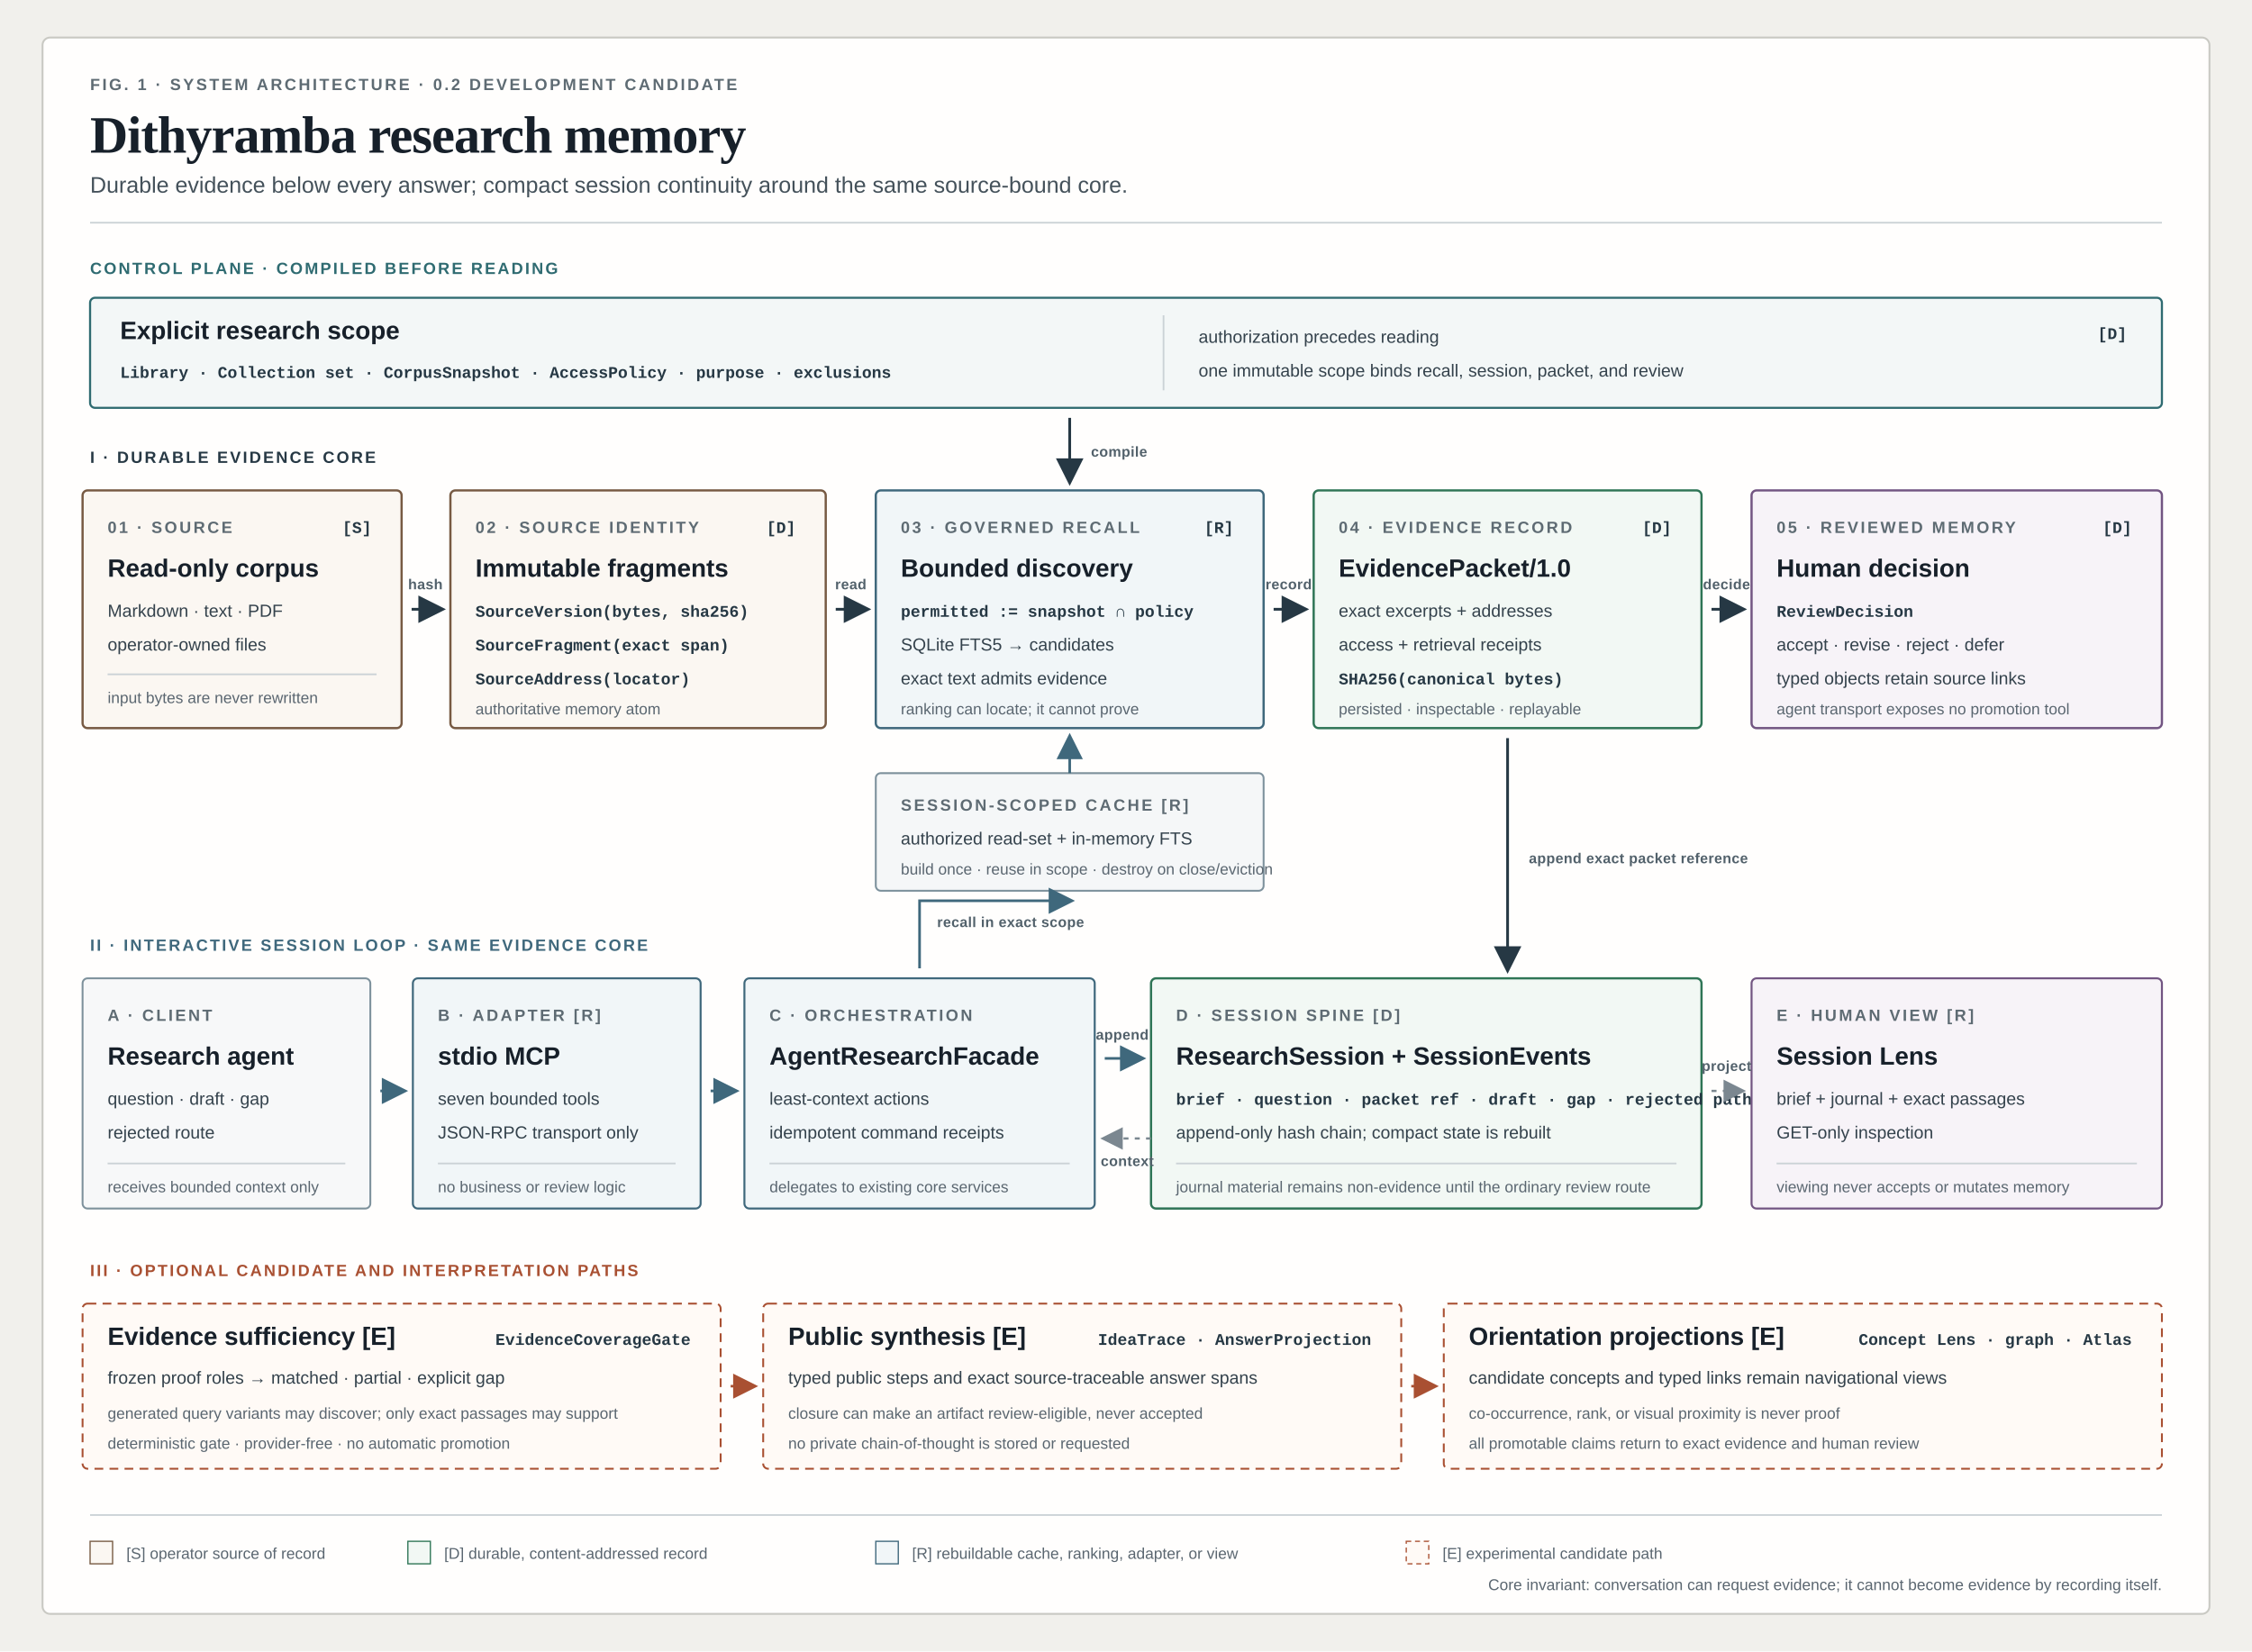
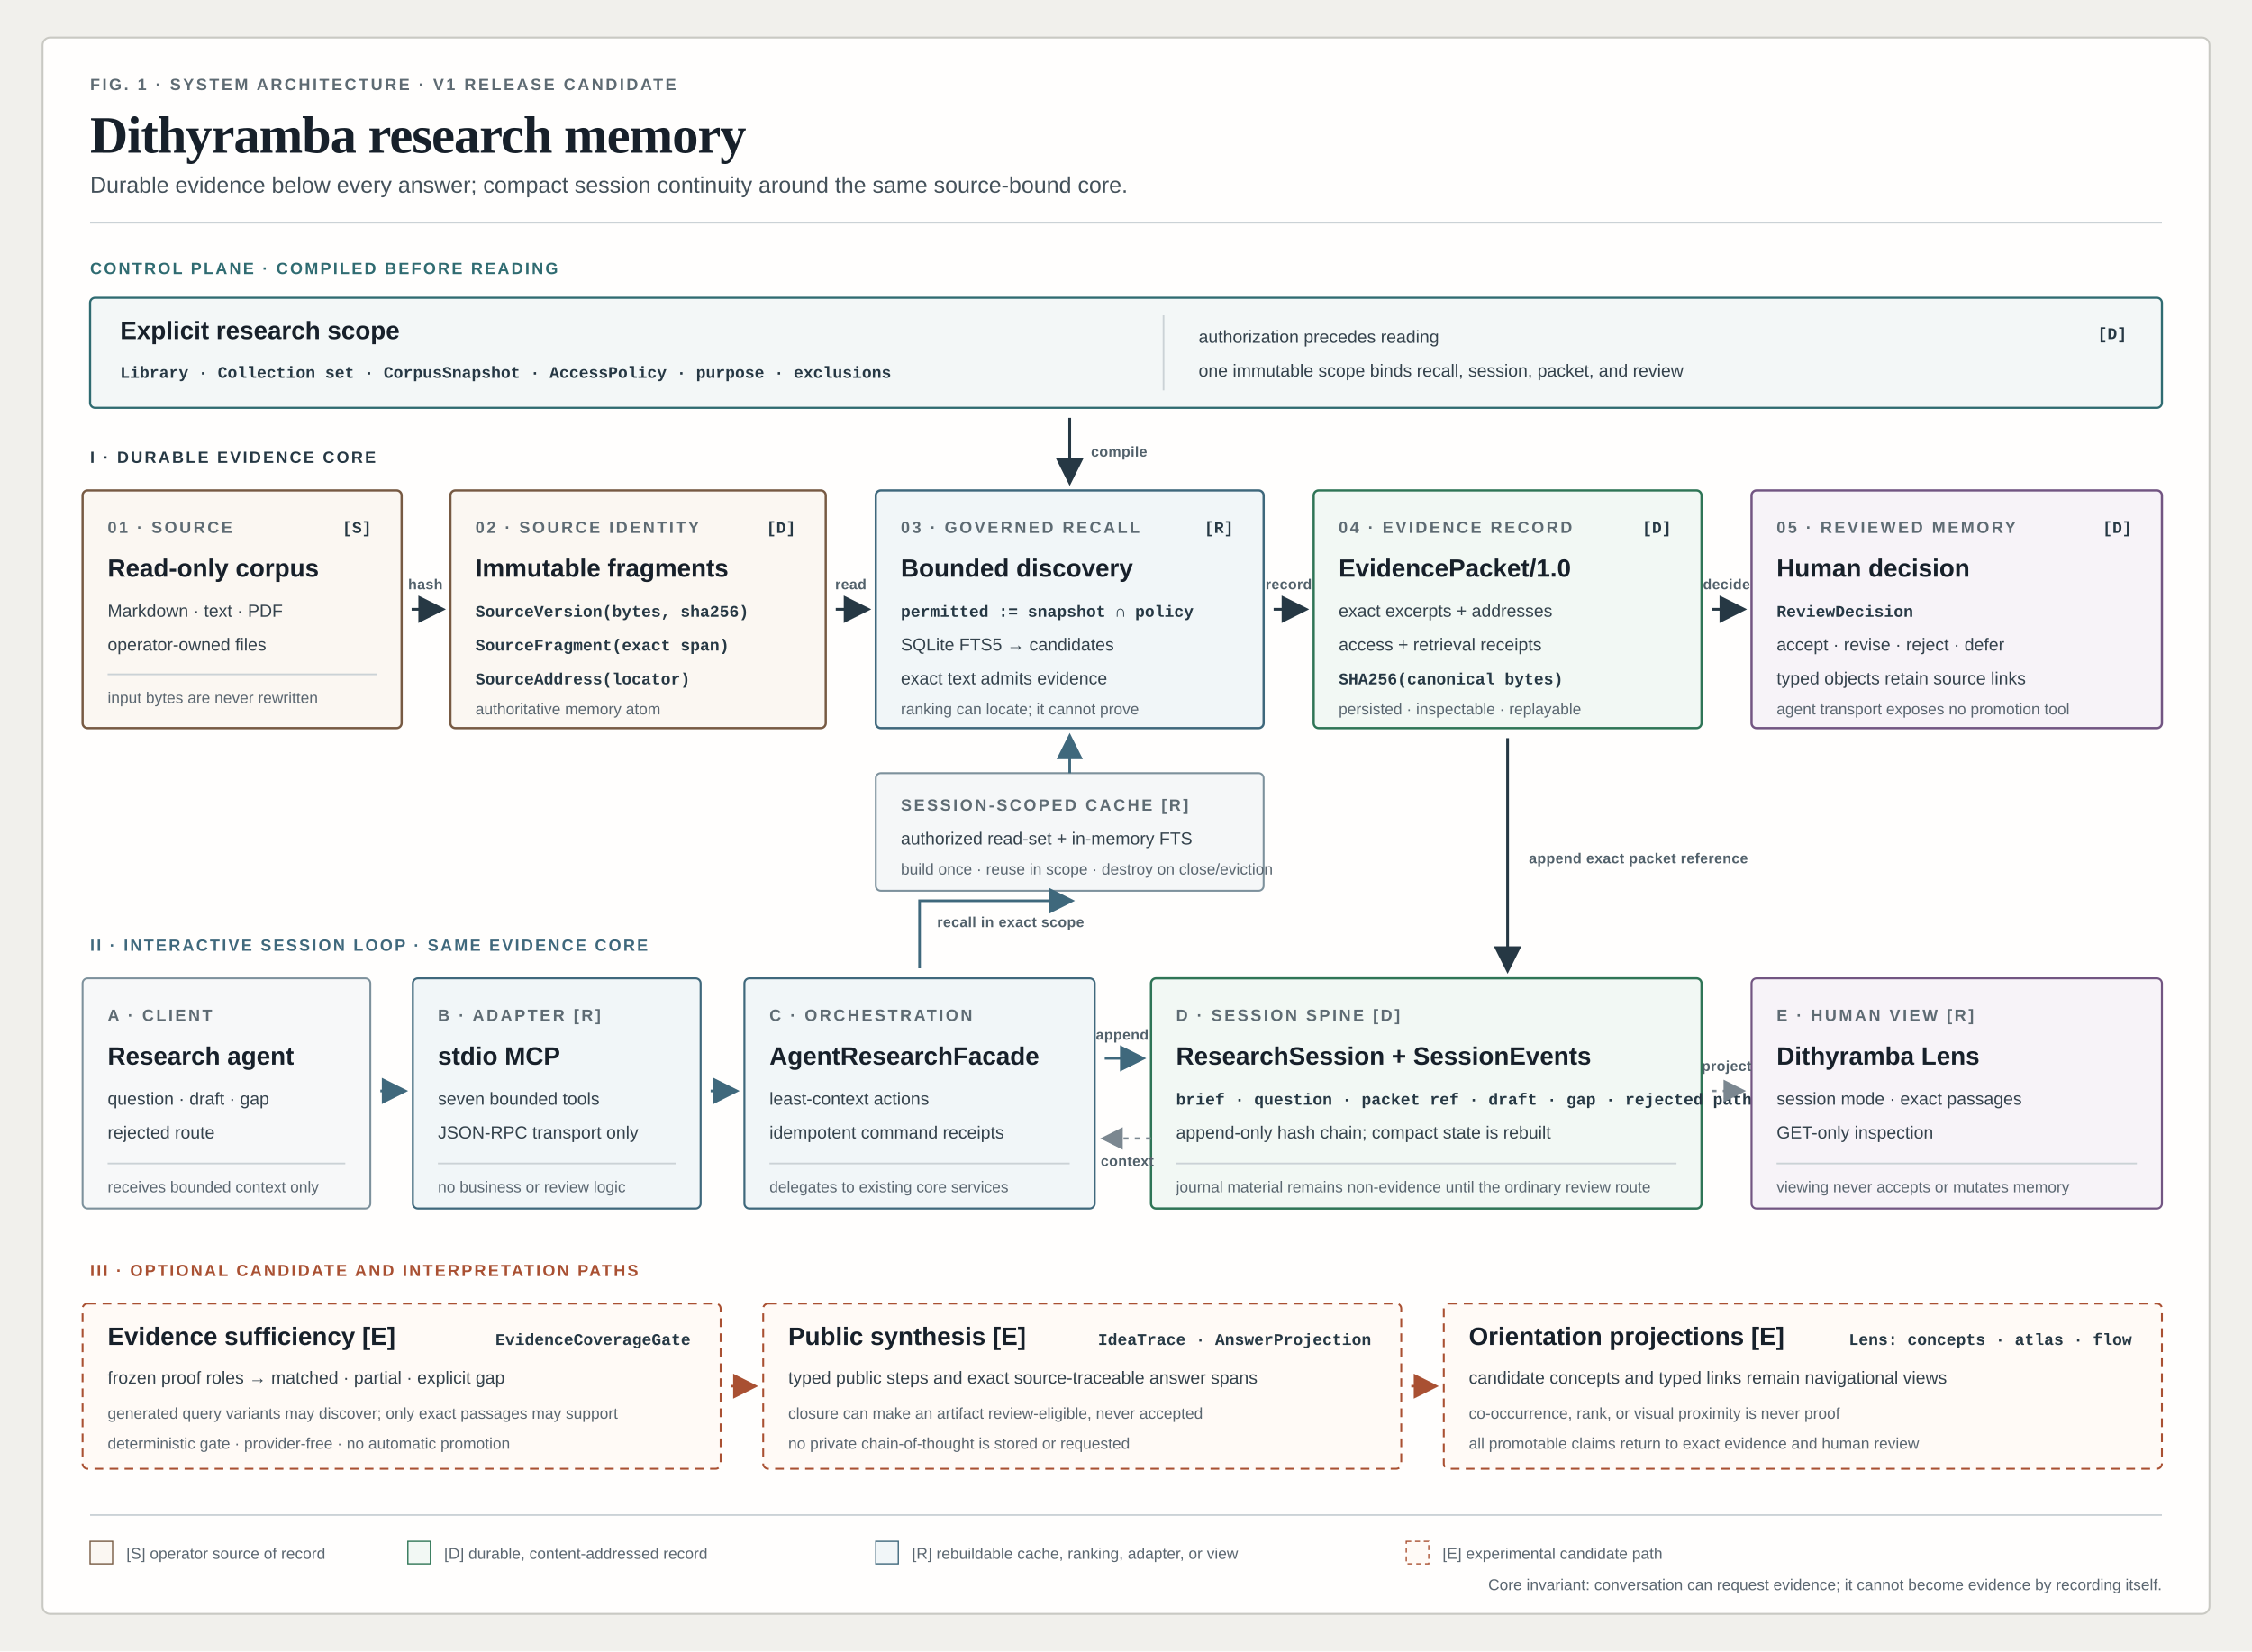
<svg xmlns="http://www.w3.org/2000/svg" width="1800" height="1320" viewBox="0 0 1800 1320" role="img" aria-labelledby="title description">
  <defs>
    <marker id="arrow-stable" markerWidth="10" markerHeight="10" refX="8" refY="5" orient="auto" markerUnits="strokeWidth">
      <path d="M0,0 L10,5 L0,10 Z" fill="#263844" />
    </marker>
    <marker id="arrow-session" markerWidth="10" markerHeight="10" refX="8" refY="5" orient="auto" markerUnits="strokeWidth">
      <path d="M0,0 L10,5 L0,10 Z" fill="#3f687c" />
    </marker>
    <marker id="arrow-derived" markerWidth="10" markerHeight="10" refX="8" refY="5" orient="auto" markerUnits="strokeWidth">
      <path d="M0,0 L10,5 L0,10 Z" fill="#7b8790" />
    </marker>
    <marker id="arrow-experimental" markerWidth="10" markerHeight="10" refX="8" refY="5" orient="auto" markerUnits="strokeWidth">
      <path d="M0,0 L10,5 L0,10 Z" fill="#a95032" />
    </marker>
    <style>
      .ui { font-family: -apple-system, BlinkMacSystemFont, "Helvetica Neue", Arial, sans-serif; fill: #17202a; }
      .serif { font-family: Georgia, "Times New Roman", serif; fill: #17202a; }
      .mono { font-family: "SFMono-Regular", Consolas, "Liberation Mono", monospace; fill: #263844; }
      .figure { font-size: 13px; font-weight: 760; letter-spacing: 1.8px; fill: #5e6b73; }
      .title { font-size: 42px; font-weight: 700; letter-spacing: -.7px; }
      .subtitle { font-size: 18px; fill: #44515a; }
      .lane { font-size: 13px; font-weight: 760; letter-spacing: 1.6px; }
      .node-title { font-size: 20px; font-weight: 710; }
      .contract { font-size: 13px; font-weight: 650; }
      .copy { font-size: 14px; fill: #34424c; }
      .small { font-size: 12.5px; fill: #5a6670; }
      .edge-label { font-size: 11.5px; font-weight: 650; fill: #52616b; letter-spacing: .25px; }
      .stable-edge { fill: none; stroke: #263844; stroke-width: 2.2; marker-end: url(#arrow-stable); }
      .session-edge { fill: none; stroke: #3f687c; stroke-width: 2.1; marker-end: url(#arrow-session); }
      .derived-edge { fill: none; stroke: #7b8790; stroke-width: 1.8; stroke-dasharray: 4 5; marker-end: url(#arrow-derived); }
      .experimental-edge { fill: none; stroke: #a95032; stroke-width: 2; stroke-dasharray: 8 6; marker-end: url(#arrow-experimental); }
      .guide { fill: none; stroke: #cbd2d6; stroke-width: 1.35; }
    </style>
  </defs>
  <rect width="1800" height="1320" fill="#f1f0ec" />
  <rect x="34" y="30" width="1732" height="1260" rx="6" fill="#fffefd" stroke="#c9c9c3" stroke-width="1.5" />
  <g class="ui">
-     <text x="72" y="72" class="figure">FIG. 1 · SYSTEM ARCHITECTURE · 0.2 DEVELOPMENT CANDIDATE</text>
+     <text x="72" y="72" class="figure">FIG. 1 · SYSTEM ARCHITECTURE · V1 RELEASE CANDIDATE</text>
    <text x="72" y="122" class="title serif">Dithyramba research memory</text>
    <text x="72" y="154" class="subtitle">Durable evidence below every answer; compact session continuity around the same source-bound core.</text>
    <line x1="72" y1="178" x2="1728" y2="178" class="guide" />
    <text x="72" y="219" class="lane" fill="#2f6b71">CONTROL PLANE · COMPILED BEFORE READING</text>
    <rect x="72" y="238" width="1656" height="88" rx="4" fill="#f3f7f7" stroke="#2f6b71" stroke-width="1.7" />
    <text x="96" y="271" class="node-title">Explicit research scope</text>
    <text x="96" y="302" class="contract mono">Library · Collection set · CorpusSnapshot · AccessPolicy · purpose · exclusions</text>
    <line x1="930" y1="252" x2="930" y2="312" class="guide" />
    <text x="958" y="274" class="copy">authorization precedes reading</text>
    <text x="958" y="301" class="copy">one immutable scope binds recall, session, packet, and review</text>
    <text x="1700" y="271" text-anchor="end" class="contract mono">[D]</text>
    <text x="72" y="370" class="lane" fill="#263844">I · DURABLE EVIDENCE CORE</text>
    <rect x="66" y="392" width="255" height="190" rx="4" fill="#fbf7f2" stroke="#775a43" stroke-width="1.8" />
    <text x="86" y="426" class="figure" fill="#775a43">01 · SOURCE</text>
    <text x="297" y="426" text-anchor="end" class="contract mono">[S]</text>
    <text x="86" y="461" class="node-title">Read-only corpus</text>
    <text x="86" y="493" class="copy">Markdown · text · PDF</text>
    <text x="86" y="520" class="copy">operator-owned files</text>
    <line x1="86" y1="539" x2="301" y2="539" class="guide" />
    <text x="86" y="562" class="small">input bytes are never rewritten</text>
    <rect x="360" y="392" width="300" height="190" rx="4" fill="#fbf7f2" stroke="#775a43" stroke-width="1.8" />
    <text x="380" y="426" class="figure" fill="#775a43">02 · SOURCE IDENTITY</text>
    <text x="636" y="426" text-anchor="end" class="contract mono">[D]</text>
    <text x="380" y="461" class="node-title">Immutable fragments</text>
    <text x="380" y="493" class="contract mono">SourceVersion(bytes, sha256)</text>
    <text x="380" y="520" class="contract mono">SourceFragment(exact span)</text>
    <text x="380" y="547" class="contract mono">SourceAddress(locator)</text>
    <text x="380" y="571" class="small">authoritative memory atom</text>
    <rect x="700" y="392" width="310" height="190" rx="4" fill="#f1f6f8" stroke="#3f687c" stroke-width="1.8" />
    <text x="720" y="426" class="figure" fill="#3f687c">03 · GOVERNED RECALL</text>
    <text x="986" y="426" text-anchor="end" class="contract mono">[R]</text>
    <text x="720" y="461" class="node-title">Bounded discovery</text>
    <text x="720" y="493" class="contract mono">permitted := snapshot ∩ policy</text>
    <text x="720" y="520" class="copy">SQLite FTS5 → candidates</text>
    <text x="720" y="547" class="copy">exact text admits evidence</text>
    <text x="720" y="571" class="small">ranking can locate; it cannot prove</text>
    <rect x="1050" y="392" width="310" height="190" rx="4" fill="#f2f8f4" stroke="#2f7556" stroke-width="1.8" />
    <text x="1070" y="426" class="figure" fill="#2f7556">04 · EVIDENCE RECORD</text>
    <text x="1336" y="426" text-anchor="end" class="contract mono">[D]</text>
    <text x="1070" y="461" class="node-title">EvidencePacket/1.0</text>
    <text x="1070" y="493" class="copy">exact excerpts + addresses</text>
    <text x="1070" y="520" class="copy">access + retrieval receipts</text>
    <text x="1070" y="547" class="contract mono">SHA256(canonical bytes)</text>
    <text x="1070" y="571" class="small">persisted · inspectable · replayable</text>
    <rect x="1400" y="392" width="328" height="190" rx="4" fill="#f7f3f8" stroke="#725582" stroke-width="1.8" />
    <text x="1420" y="426" class="figure" fill="#725582">05 · REVIEWED MEMORY</text>
    <text x="1704" y="426" text-anchor="end" class="contract mono">[D]</text>
    <text x="1420" y="461" class="node-title">Human decision</text>
    <text x="1420" y="493" class="contract mono">ReviewDecision</text>
    <text x="1420" y="520" class="copy">accept · revise · reject · defer</text>
    <text x="1420" y="547" class="copy">typed objects retain source links</text>
    <text x="1420" y="571" class="small">agent transport exposes no promotion tool</text>
    <path d="M329 487 H352" class="stable-edge" />
    <text x="340" y="471" text-anchor="middle" class="edge-label">hash</text>
    <path d="M668 487 H692" class="stable-edge" />
    <text x="680" y="471" text-anchor="middle" class="edge-label">read</text>
    <path d="M1018 487 H1042" class="stable-edge" />
    <text x="1030" y="471" text-anchor="middle" class="edge-label">record</text>
    <path d="M1368 487 H1392" class="stable-edge" />
    <text x="1380" y="471" text-anchor="middle" class="edge-label">decide</text>
    <path d="M855 334 V384" class="stable-edge" />
    <text x="872" y="365" class="edge-label">compile</text>
    <rect x="700" y="618" width="310" height="94" rx="4" fill="#f5f7f8" stroke="#7d919c" stroke-width="1.5" />
    <text x="720" y="648" class="figure" fill="#3f687c">SESSION-SCOPED CACHE [R]</text>
    <text x="720" y="675" class="copy">authorized read-set + in-memory FTS</text>
    <text x="720" y="699" class="small">build once · reuse in scope · destroy on close/eviction</text>
    <path d="M855 618 V590" class="session-edge" />
    <text x="72" y="760" class="lane" fill="#3f687c">II · INTERACTIVE SESSION LOOP · SAME EVIDENCE CORE</text>
    <rect x="66" y="782" width="230" height="184" rx="4" fill="#f7f8f9" stroke="#7d919c" stroke-width="1.5" />
    <text x="86" y="816" class="figure" fill="#526b78">A · CLIENT</text>
    <text x="86" y="851" class="node-title">Research agent</text>
    <text x="86" y="883" class="copy">question · draft · gap</text>
    <text x="86" y="910" class="copy">rejected route</text>
    <line x1="86" y1="930" x2="276" y2="930" class="guide" />
    <text x="86" y="953" class="small">receives bounded context only</text>
    <rect x="330" y="782" width="230" height="184" rx="4" fill="#f1f6f8" stroke="#3f687c" stroke-width="1.6" />
    <text x="350" y="816" class="figure" fill="#3f687c">B · ADAPTER [R]</text>
    <text x="350" y="851" class="node-title">stdio MCP</text>
    <text x="350" y="883" class="copy">seven bounded tools</text>
    <text x="350" y="910" class="copy">JSON-RPC transport only</text>
    <line x1="350" y1="930" x2="540" y2="930" class="guide" />
    <text x="350" y="953" class="small">no business or review logic</text>
    <rect x="595" y="782" width="280" height="184" rx="4" fill="#f1f6f8" stroke="#3f687c" stroke-width="1.6" />
    <text x="615" y="816" class="figure" fill="#3f687c">C · ORCHESTRATION</text>
    <text x="615" y="851" class="node-title">AgentResearchFacade</text>
    <text x="615" y="883" class="copy">least-context actions</text>
    <text x="615" y="910" class="copy">idempotent command receipts</text>
    <line x1="615" y1="930" x2="855" y2="930" class="guide" />
    <text x="615" y="953" class="small">delegates to existing core services</text>
    <rect x="920" y="782" width="440" height="184" rx="4" fill="#f2f8f4" stroke="#2f7556" stroke-width="1.8" />
    <text x="940" y="816" class="figure" fill="#2f7556">D · SESSION SPINE [D]</text>
    <text x="940" y="851" class="node-title">ResearchSession + SessionEvents</text>
    <text x="940" y="883" class="contract mono">brief · question · packet ref · draft · gap · rejected path</text>
    <text x="940" y="910" class="copy">append-only hash chain; compact state is rebuilt</text>
    <line x1="940" y1="930" x2="1340" y2="930" class="guide" />
    <text x="940" y="953" class="small">journal material remains non-evidence until the ordinary review route</text>
    <rect x="1400" y="782" width="328" height="184" rx="4" fill="#f7f3f8" stroke="#725582" stroke-width="1.6" />
    <text x="1420" y="816" class="figure" fill="#725582">E · HUMAN VIEW [R]</text>
-     <text x="1420" y="851" class="node-title">Session Lens</text>
-     <text x="1420" y="883" class="copy">brief + journal + exact passages</text>
+     <text x="1420" y="851" class="node-title">Dithyramba Lens</text>
+     <text x="1420" y="883" class="copy">session mode · exact passages</text>
    <text x="1420" y="910" class="copy">GET-only inspection</text>
    <line x1="1420" y1="930" x2="1708" y2="930" class="guide" />
    <text x="1420" y="953" class="small">viewing never accepts or mutates memory</text>
    <path d="M304 872 H322" class="session-edge" />
    <path d="M568 872 H587" class="session-edge" />
    <path d="M883 846 H912" class="session-edge" />
    <text x="897" y="831" text-anchor="middle" class="edge-label">append</text>
    <path d="M920 910 H883" class="derived-edge" />
    <text x="901" y="932" text-anchor="middle" class="edge-label">context</text>
    <path d="M1368 872 H1392" class="derived-edge" />
    <text x="1380" y="856" text-anchor="middle" class="edge-label">project</text>
    <path d="M735 774 V720 H855" class="session-edge" />
    <text x="749" y="741" class="edge-label">recall in exact scope</text>
    <path d="M1205 590 V774" class="stable-edge" />
    <text x="1222" y="690" class="edge-label">append exact packet reference</text>
    <text x="72" y="1020" class="lane" fill="#a95032">III · OPTIONAL CANDIDATE AND INTERPRETATION PATHS</text>
    <rect x="66" y="1042" width="510" height="132" rx="4" fill="#fffaf6" stroke="#a95032" stroke-width="1.5" stroke-dasharray="7 5" />
    <text x="86" y="1075" class="node-title">Evidence sufficiency [E]</text>
    <text x="552" y="1075" text-anchor="end" class="contract mono">EvidenceCoverageGate</text>
    <text x="86" y="1106" class="copy">frozen proof roles → matched · partial · explicit gap</text>
    <text x="86" y="1134" class="small">generated query variants may discover; only exact passages may support</text>
    <text x="86" y="1158" class="small">deterministic gate · provider-free · no automatic promotion</text>
    <rect x="610" y="1042" width="510" height="132" rx="4" fill="#fffaf6" stroke="#a95032" stroke-width="1.5" stroke-dasharray="7 5" />
    <text x="630" y="1075" class="node-title">Public synthesis [E]</text>
    <text x="1096" y="1075" text-anchor="end" class="contract mono">IdeaTrace · AnswerProjection</text>
    <text x="630" y="1106" class="copy">typed public steps and exact source-traceable answer spans</text>
    <text x="630" y="1134" class="small">closure can make an artifact review-eligible, never accepted</text>
    <text x="630" y="1158" class="small">no private chain-of-thought is stored or requested</text>
    <rect x="1154" y="1042" width="574" height="132" rx="4" fill="#fffaf6" stroke="#a95032" stroke-width="1.5" stroke-dasharray="7 5" />
    <text x="1174" y="1075" class="node-title">Orientation projections [E]</text>
-     <text x="1704" y="1075" text-anchor="end" class="contract mono">Concept Lens · graph · Atlas</text>
+     <text x="1704" y="1075" text-anchor="end" class="contract mono">Lens: concepts · atlas · flow</text>
    <text x="1174" y="1106" class="copy">candidate concepts and typed links remain navigational views</text>
    <text x="1174" y="1134" class="small">co-occurrence, rank, or visual proximity is never proof</text>
    <text x="1174" y="1158" class="small">all promotable claims return to exact evidence and human review</text>
    <path d="M584 1108 H602" class="experimental-edge" />
    <path d="M1128 1108 H1146" class="experimental-edge" />
    <line x1="72" y1="1211" x2="1728" y2="1211" class="guide" />
    <rect x="72" y="1232" width="18" height="18" fill="#fbf7f2" stroke="#775a43" />
    <text x="101" y="1246" class="small">[S] operator source of record</text>
    <rect x="326" y="1232" width="18" height="18" fill="#f2f8f4" stroke="#2f7556" />
    <text x="355" y="1246" class="small">[D] durable, content-addressed record</text>
    <rect x="700" y="1232" width="18" height="18" fill="#f1f6f8" stroke="#3f687c" />
    <text x="729" y="1246" class="small">[R] rebuildable cache, ranking, adapter, or view</text>
    <rect x="1124" y="1232" width="18" height="18" fill="#fffaf6" stroke="#a95032" stroke-dasharray="4 3" />
    <text x="1153" y="1246" class="small">[E] experimental candidate path</text>
    <text x="1728" y="1271" text-anchor="end" class="small">Core invariant: conversation can request evidence; it cannot become evidence by recording itself.</text>
  </g>
</svg>
